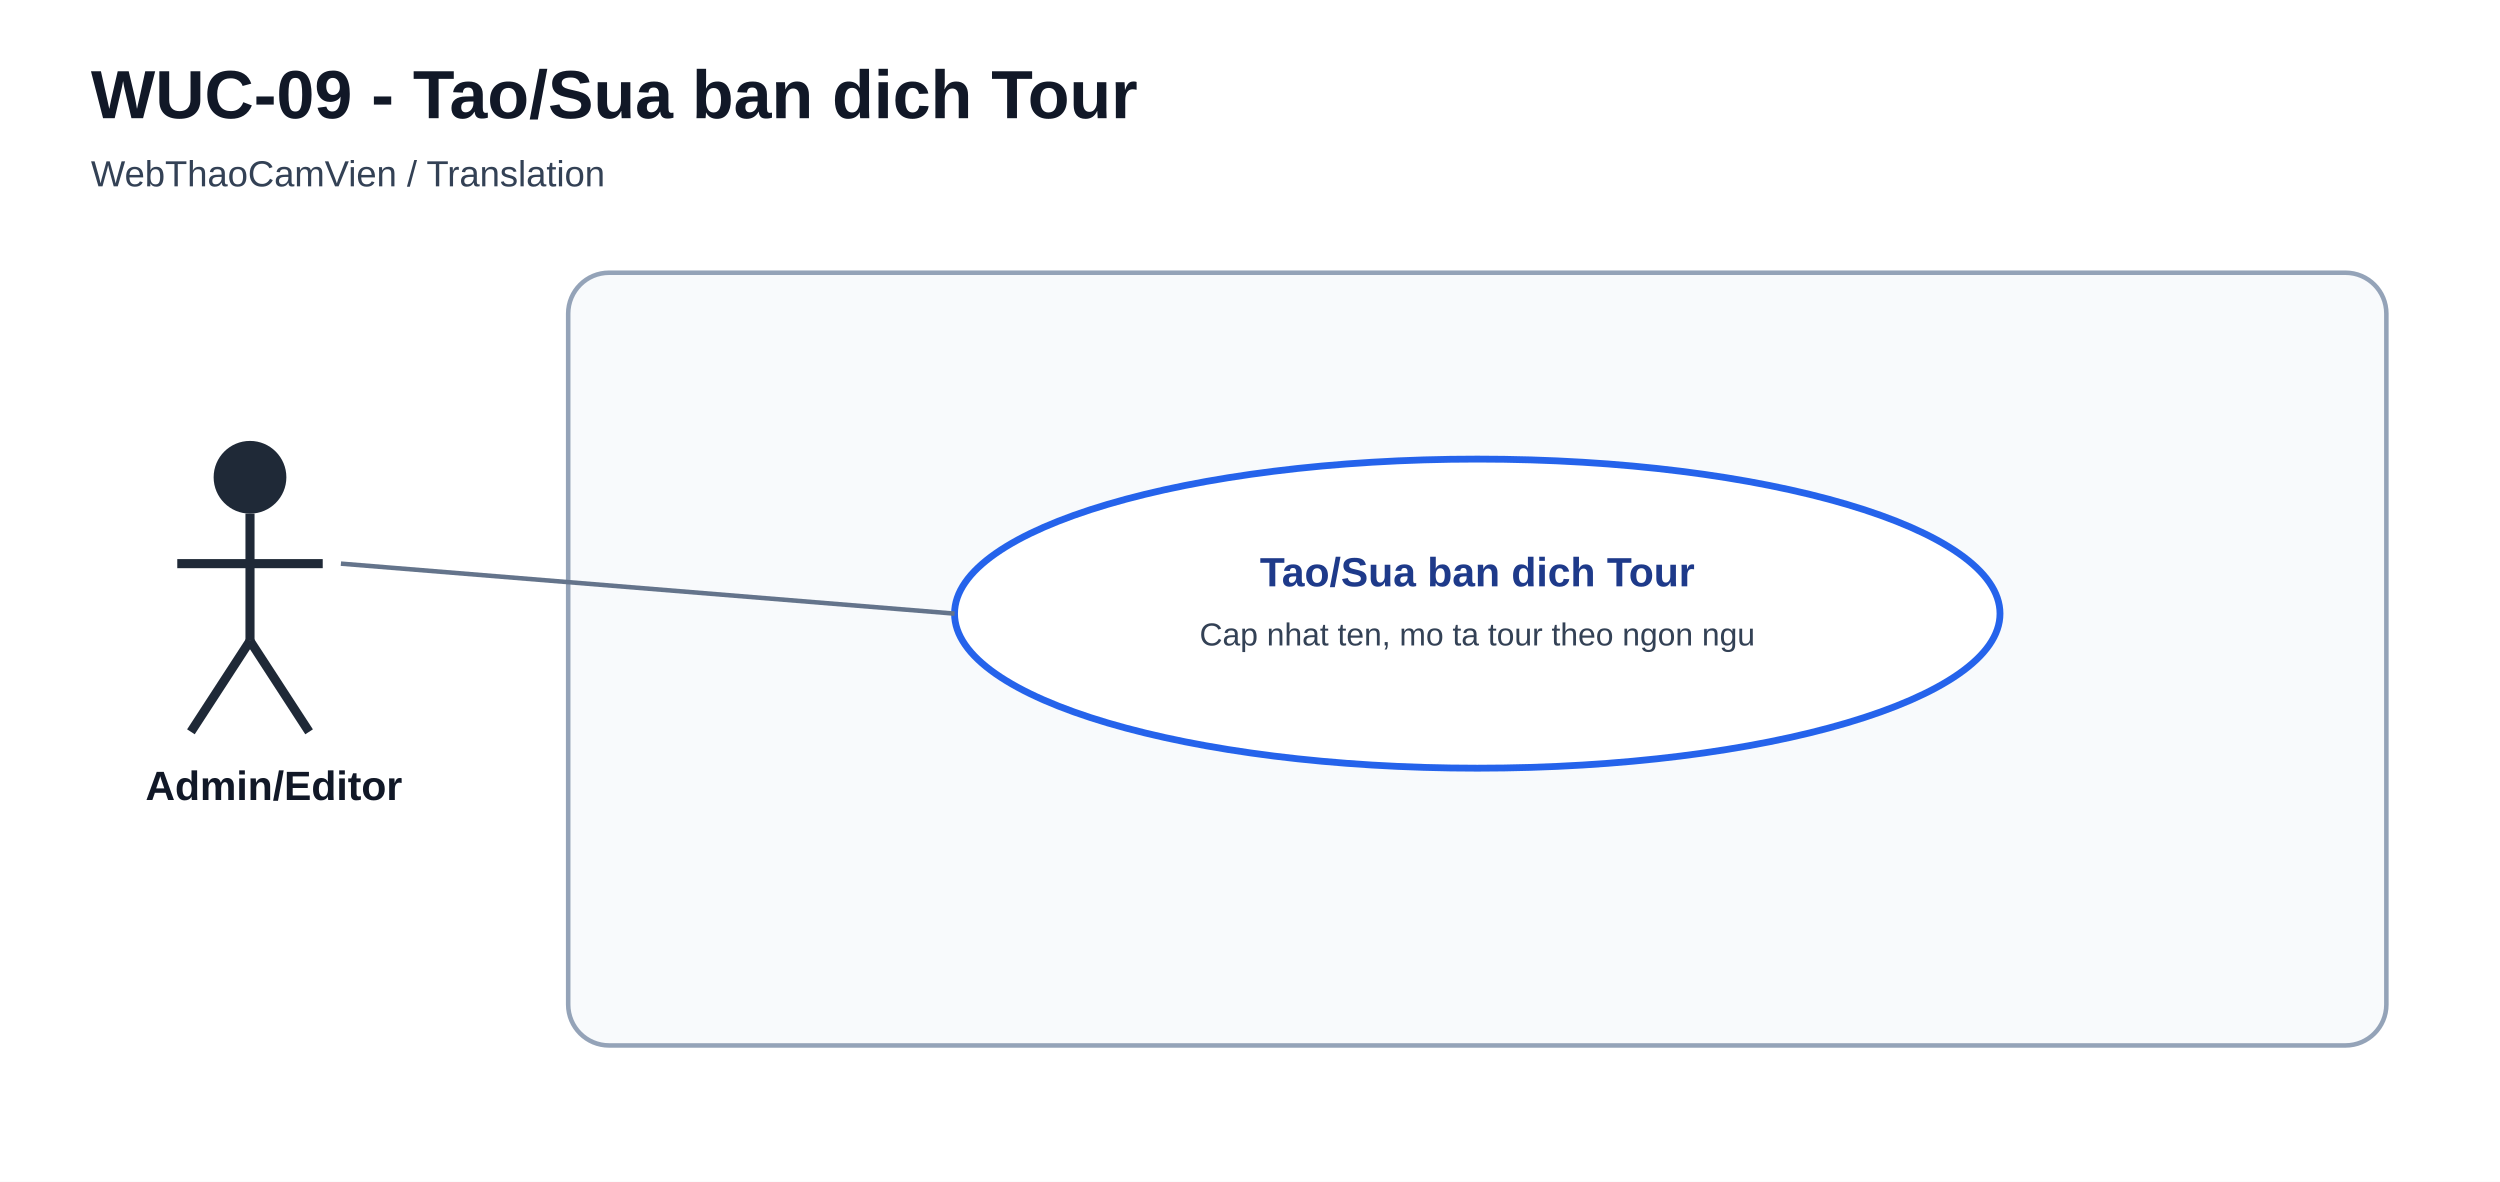
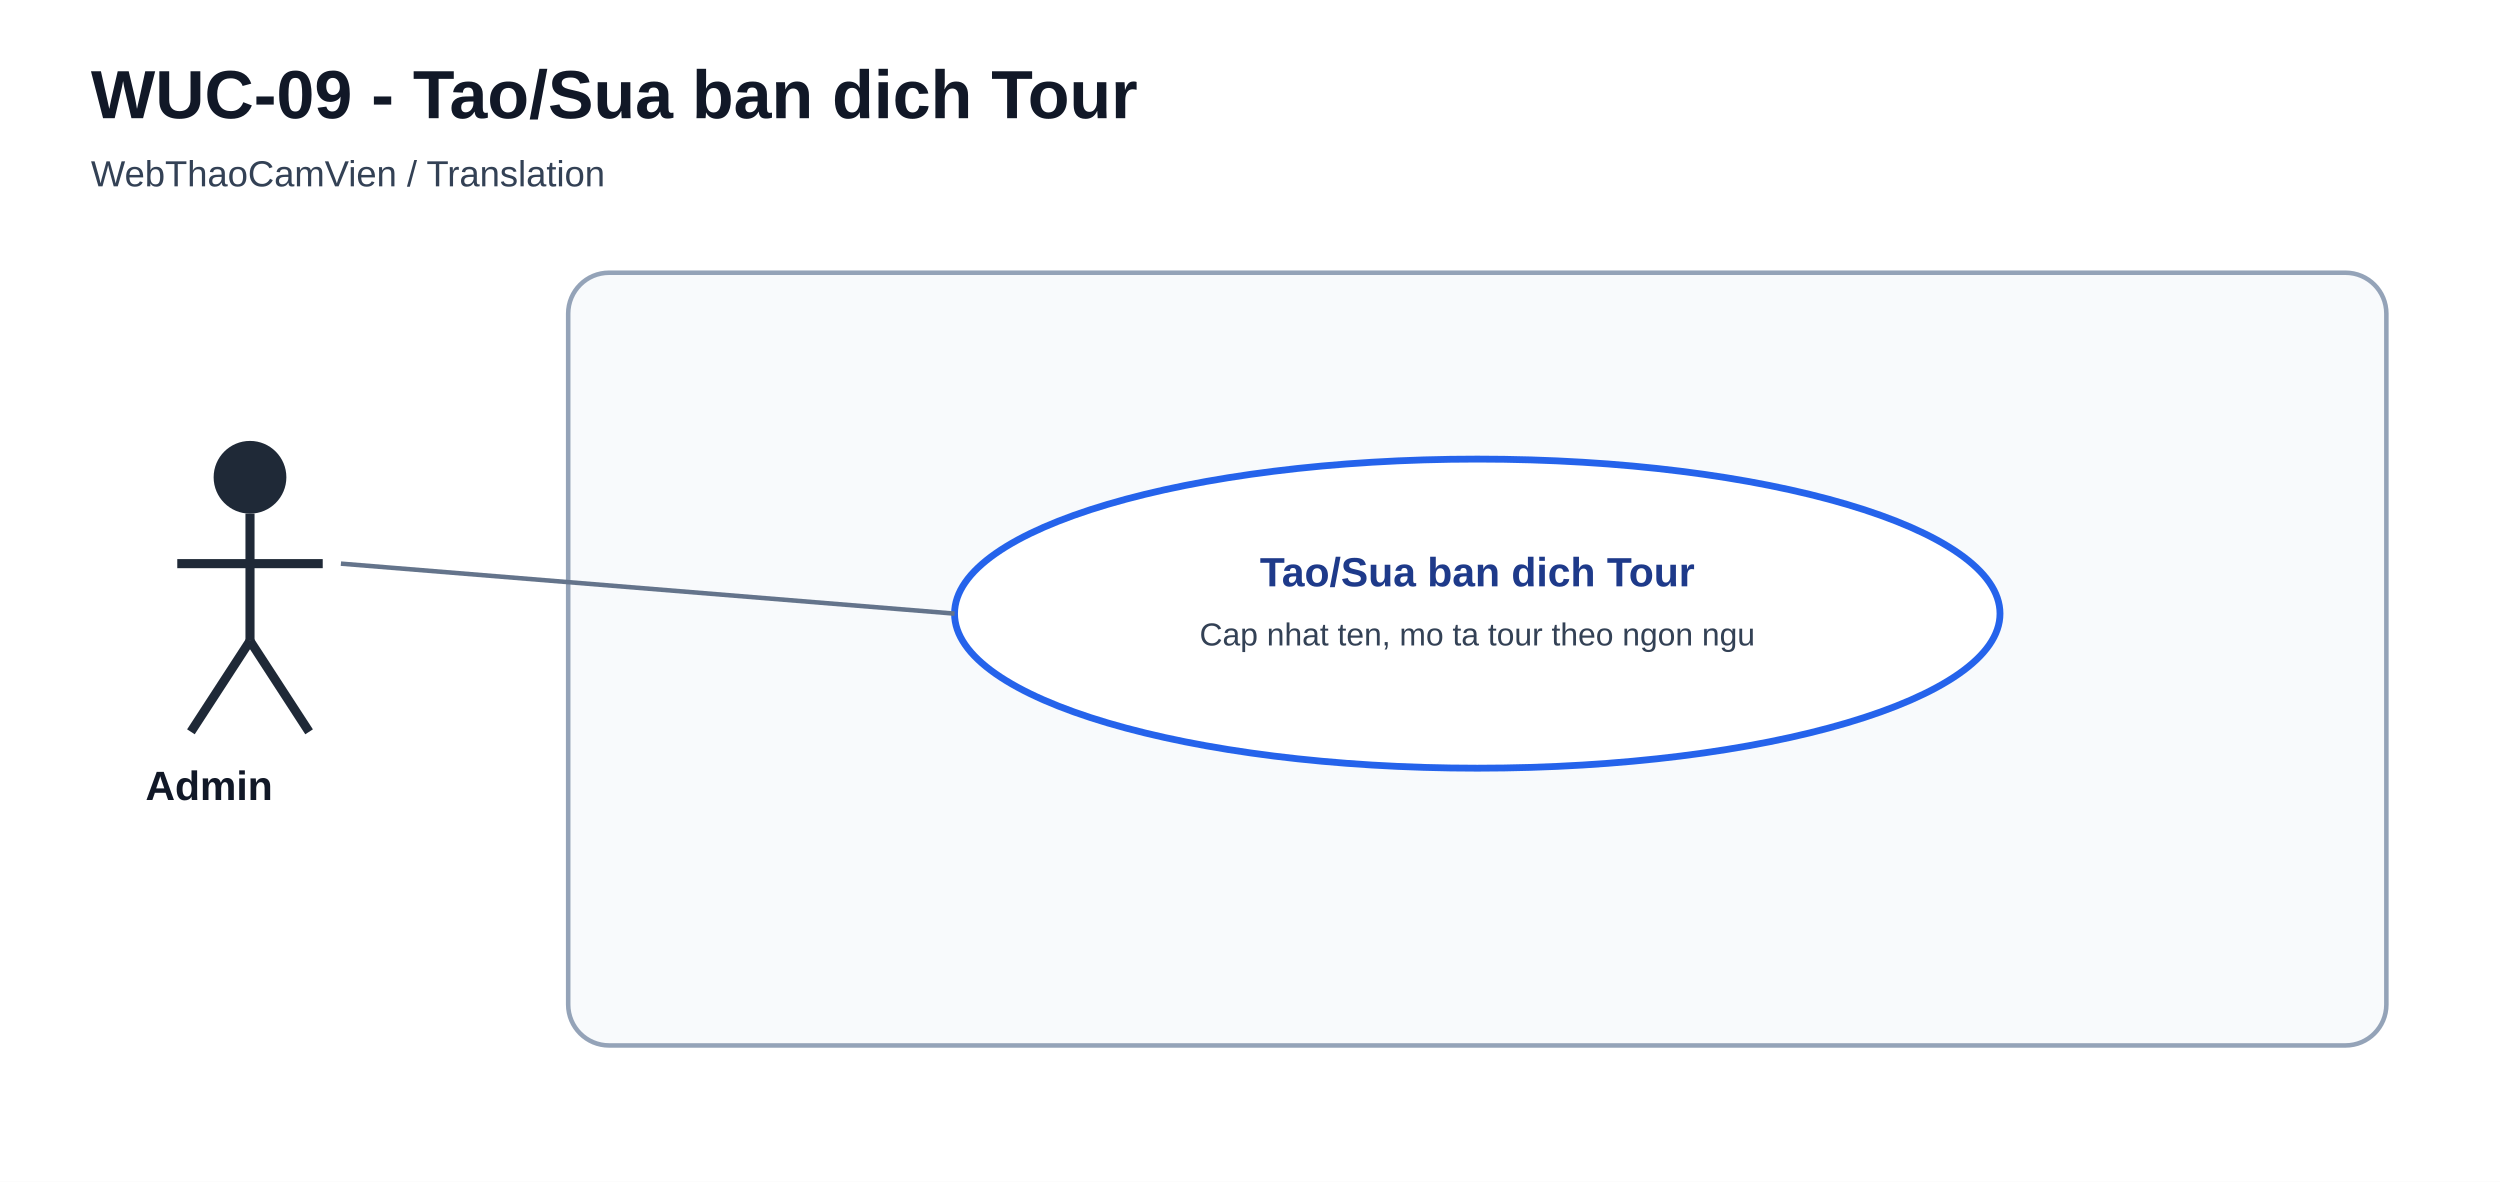
<svg xmlns="http://www.w3.org/2000/svg" width="1100" height="520" viewBox="0 0 1100 520">
  <rect width="1100" height="520" fill="#fff" />
  <text x="40" y="52" font-family="Segoe UI,Arial" font-size="30" font-weight="700" fill="#111827">WUC-09 - Tao/Sua ban dich Tour</text>
  <text x="40" y="82" font-family="Segoe UI,Arial" font-size="16" fill="#334155">WebThaoCamVien / Translation</text>
  <rect x="250" y="120" width="800" height="340" rx="18" fill="#f8fafc" stroke="#94a3b8" stroke-width="2" />
  <circle cx="110" cy="210" r="16" fill="#1f2937" />
  <line x1="110" y1="226" x2="110" y2="282" stroke="#1f2937" stroke-width="4" />
  <line x1="78" y1="248" x2="142" y2="248" stroke="#1f2937" stroke-width="4" />
  <line x1="110" y1="282" x2="84" y2="322" stroke="#1f2937" stroke-width="4" />
  <line x1="110" y1="282" x2="136" y2="322" stroke="#1f2937" stroke-width="4" />
-   <text x="64" y="352" font-family="Segoe UI,Arial" font-size="18" font-weight="600" fill="#111827">Admin/Editor</text>
+   <text x="64" y="352" font-family="Segoe UI,Arial" font-size="18" font-weight="600" fill="#111827">Admin</text>
  <ellipse cx="650" cy="270" rx="230" ry="68" fill="#fff" stroke="#2563eb" stroke-width="3" />
  <text x="650" y="258" text-anchor="middle" font-family="Segoe UI,Arial" font-size="18" font-weight="700" fill="#1e3a8a">Tao/Sua ban dich Tour</text>
  <text x="650" y="284" text-anchor="middle" font-family="Segoe UI,Arial" font-size="14" fill="#334155">Cap nhat ten, mo ta tour theo ngon ngu</text>
  <line x1="150" y1="248" x2="420" y2="270" stroke="#64748b" stroke-width="2" />
</svg>
